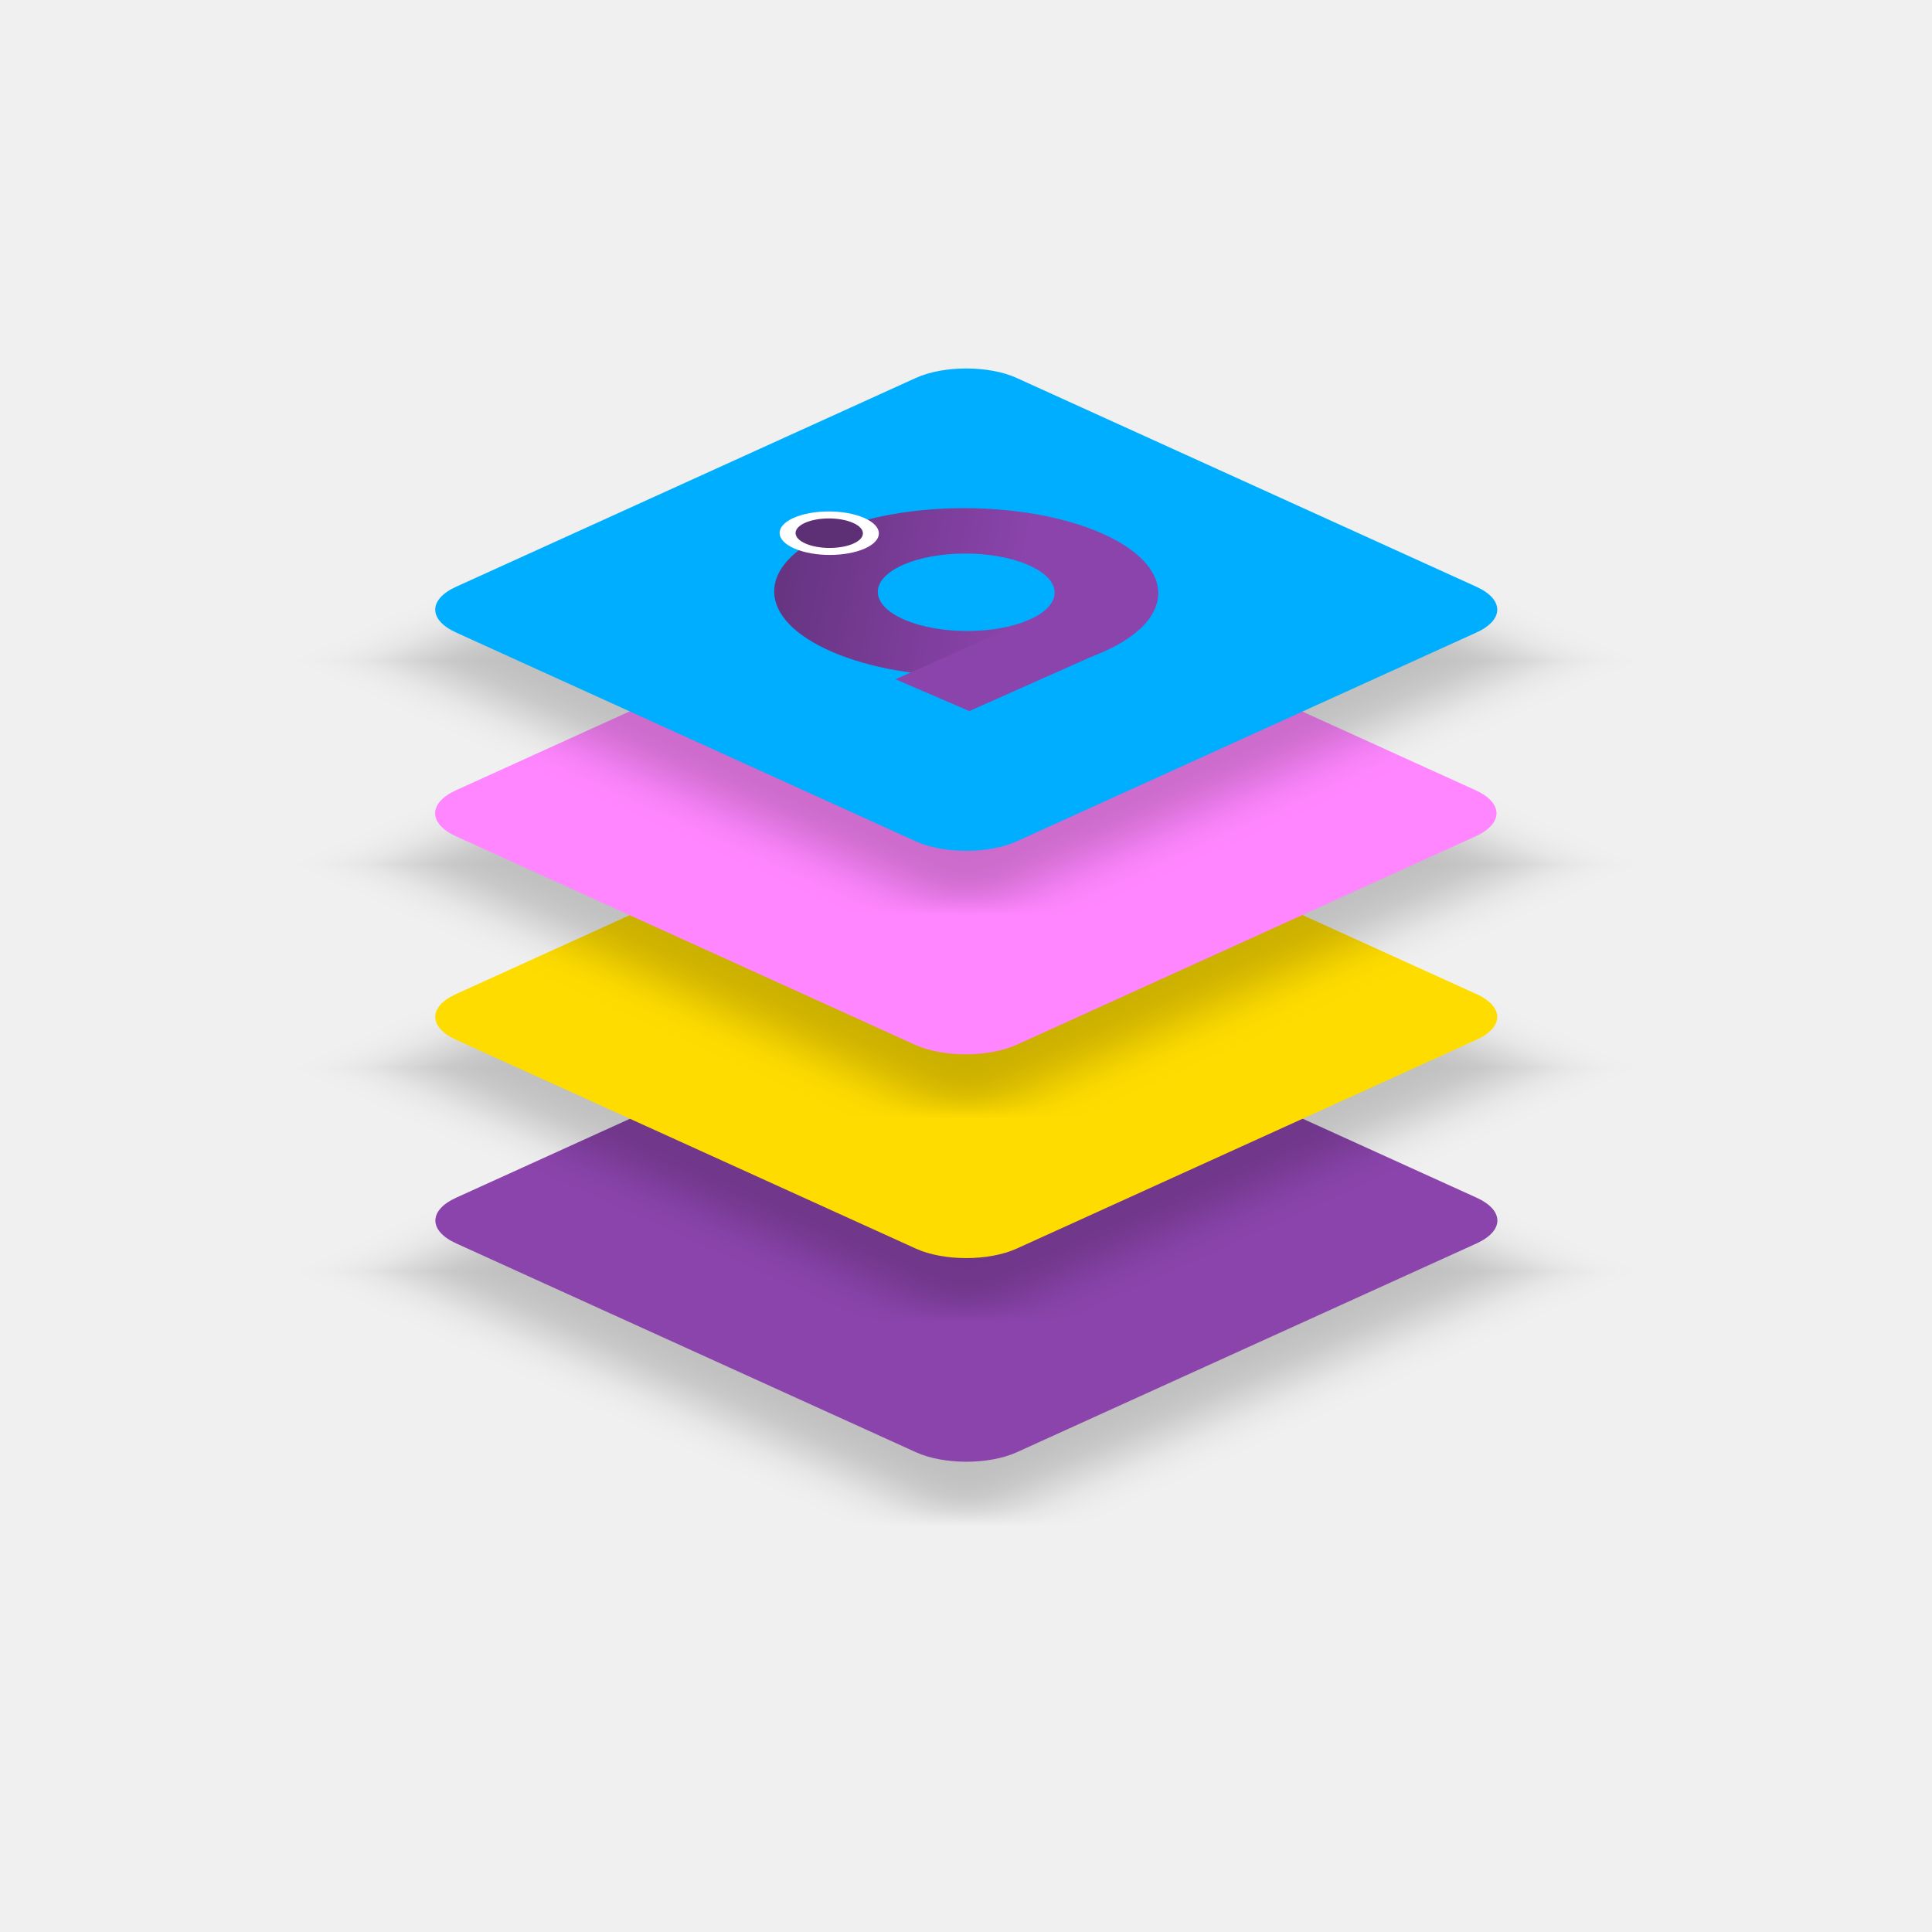
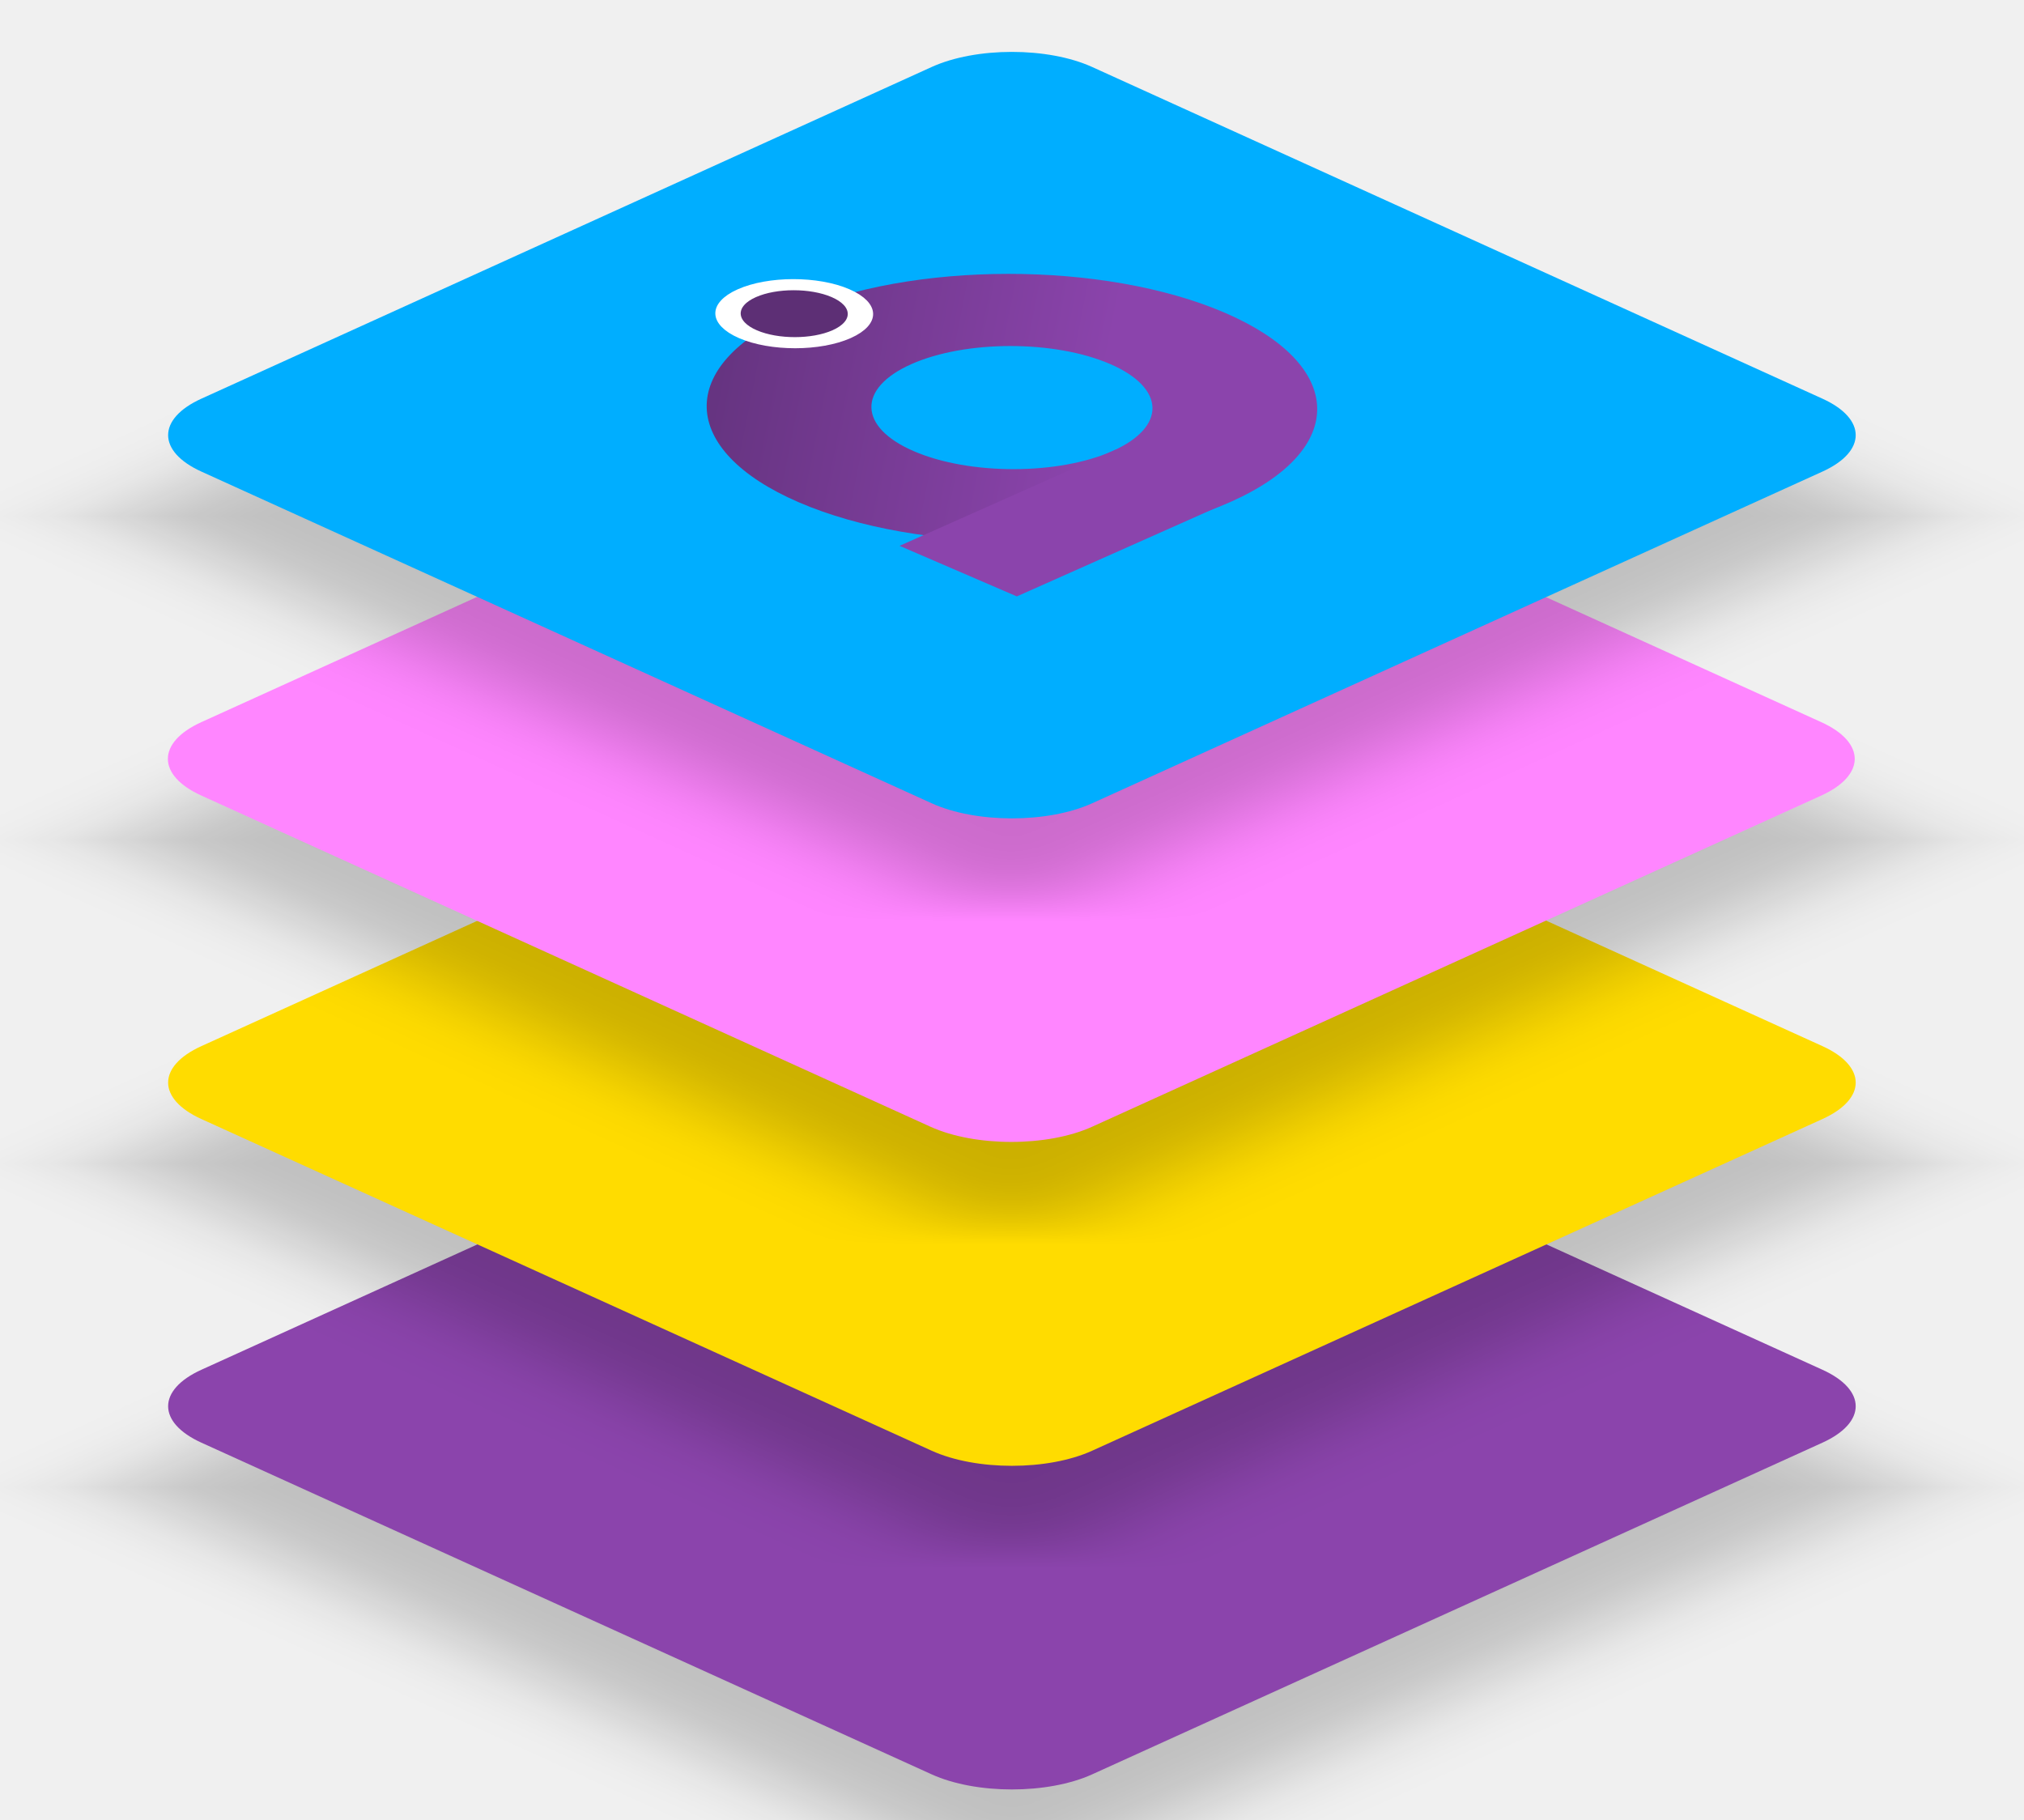
- <svg xmlns="http://www.w3.org/2000/svg" xmlns:xlink="http://www.w3.org/1999/xlink" width="48" height="48" viewBox="0 0 12.7 12.7" version="1.1" id="svg8">
+ <svg xmlns="http://www.w3.org/2000/svg" xmlns:xlink="http://www.w3.org/1999/xlink" width="34.113" height="30.667" viewBox="0 0 9.026 8.114" version="1.1" id="svg8">
  <defs id="defs2">
-     <filter style="color-interpolation-filters:sRGB" id="filter1529-8-0-9" x="-0.046" width="1.093" y="-0.102" height="1.204">
+     <filter style="color-interpolation-filters:sRGB" id="filter1529-8-0-9" x="-0.112" width="1.224" y="-0.112" height="1.224">
      <feGaussianBlur stdDeviation="0.15" id="feGaussianBlur1531-7-2-8" />
    </filter>
-     <filter style="color-interpolation-filters:sRGB" id="filter1529-8-0" x="-0.046" width="1.093" y="-0.102" height="1.204">
+     <filter style="color-interpolation-filters:sRGB" id="filter1529-8-0" x="-0.112" width="1.224" y="-0.112" height="1.224">
      <feGaussianBlur stdDeviation="0.15" id="feGaussianBlur1531-7-2" />
    </filter>
-     <filter style="color-interpolation-filters:sRGB" id="filter1529-8" x="-0.046" width="1.093" y="-0.102" height="1.204">
+     <filter style="color-interpolation-filters:sRGB" id="filter1529-8" x="-0.112" width="1.224" y="-0.112" height="1.224">
      <feGaussianBlur stdDeviation="0.15" id="feGaussianBlur1531-7" />
    </filter>
-     <filter style="color-interpolation-filters:sRGB" id="filter1529" x="-0.046" width="1.093" y="-0.102" height="1.204">
+     <filter style="color-interpolation-filters:sRGB" id="filter1529" x="-0.112" width="1.224" y="-0.112" height="1.224">
      <feGaussianBlur stdDeviation="0.15" id="feGaussianBlur1531" />
    </filter>
    <linearGradient xlink:href="#linearGradient896" id="linearGradient1043" gradientUnits="userSpaceOnUse" gradientTransform="matrix(0.03325317,0,0,0.03325317,55.27235,44.49641)" x1="112.099" y1="556.446" x2="442.895" y2="285.795" />
    <linearGradient id="linearGradient896">
      <stop style="stop-color:#663481;stop-opacity:1" offset="0" id="stop892" />
      <stop style="stop-color:#8b44ac;stop-opacity:1" offset="1" id="stop894" />
    </linearGradient>
  </defs>
-   <g id="layer1">
-     <rect style="fill:#000000;fill-opacity:0.201;fill-rule:evenodd;stroke-width:0.275;filter:url(#filter1529-8-0-9)" id="rect58-1-1-2-1-2" width="3.199" height="3.199" x="-4.132" y="6.745" ry="0" transform="matrix(1.151689,-0.5230769,1.151689,0.5230769,-0.3420103,2.668585)" />
-     <rect style="fill:#8b44ac;fill-opacity:1;fill-rule:evenodd;stroke-width:0.348" id="rect58-0-0-9-7" width="4.047" height="4.047" x="-8.236" y="11.166" ry="0.364" transform="matrix(0.910491,-0.413529,0.910491,0.413529,0,0)" />
-     <rect style="fill:#000000;fill-opacity:0.201;fill-rule:evenodd;stroke-width:0.275;filter:url(#filter1529-8-0)" id="rect58-1-1-2-1" width="3.199" height="3.199" x="-4.132" y="6.745" ry="0" transform="matrix(1.151689,-0.5230769,1.151689,0.5230769,-0.3449536,1.329889)" />
-     <rect style="fill:#ffdc00;fill-opacity:1;fill-rule:evenodd;stroke-width:0.348" id="rect58-0-0-4" width="4.047" height="4.047" x="-6.618" y="9.547" ry="0.364" transform="matrix(0.910491,-0.413529,0.910491,0.413529,0,0)" />
-     <rect style="fill:#000000;fill-opacity:0.201;fill-rule:evenodd;stroke-width:0.275;filter:url(#filter1529-8)" id="rect58-1-1-2" width="3.199" height="3.199" x="-4.132" y="6.745" ry="0" transform="matrix(1.151689,-0.5230769,1.151689,0.5230769,-0.3449536,-0.00880763)" />
-     <rect style="fill:#ff86ff;fill-opacity:1;fill-rule:evenodd;stroke-width:0.348" id="rect58-0-9" width="4.047" height="4.047" x="-5.001" y="7.927" ry="0.368" transform="matrix(0.910491,-0.413529,0.910491,0.413529,0,0)" />
-     <rect style="fill:#000000;fill-opacity:0.201;fill-rule:evenodd;stroke-width:0.275;filter:url(#filter1529)" id="rect58-1-1" width="3.199" height="3.199" x="-4.132" y="6.745" ry="0" transform="matrix(1.151689,-0.5230769,1.151689,0.5230769,-0.3449536,-1.347504)" />
-     <rect style="fill:#00aeff;fill-opacity:1;fill-rule:evenodd;stroke-width:0.348" id="rect58-1" width="4.047" height="4.047" x="-3.381" y="6.31" ry="0.364" transform="matrix(0.910491,-0.413529,0.910491,0.413529,0,0)" />
-     <g id="g1006-5" transform="matrix(0.00388683,0.00167648,-0.00378579,0.00168465,6.22492,2.746967)">
+   <g id="layer1" transform="translate(-1.837137,-2.292961)">
+     <rect style="fill:#000000;fill-opacity:0.201;fill-rule:evenodd;stroke-width:0.275;filter:url(#filter1529-8-0-9)" id="rect58-1-1-2-1-2" width="3.199" height="3.199" x="-4.132" y="6.745" ry="0" transform="matrix(1.241805,-0.564006,1.241805,0.564006,-0.86733,2.789888)" />
+     <rect style="fill:#8b44ac;fill-opacity:1;fill-rule:evenodd;stroke-width:0.375" id="rect58-0-0-9-7" width="4.363" height="4.363" x="-9.049" y="11.66" ry="0.393" transform="matrix(0.910491,-0.413529,0.910491,0.413529,0,0)" />
+     <rect style="fill:#000000;fill-opacity:0.201;fill-rule:evenodd;stroke-width:0.275;filter:url(#filter1529-8-0)" id="rect58-1-1-2-1" width="3.199" height="3.199" x="-4.132" y="6.745" ry="0" transform="matrix(1.241805,-0.564006,1.241805,0.564006,-0.8705036,1.346443)" />
+     <rect style="fill:#ffdc00;fill-opacity:1;fill-rule:evenodd;stroke-width:0.375" id="rect58-0-0-4" width="4.363" height="4.363" x="-7.304" y="9.915" ry="0.393" transform="matrix(0.910491,-0.413529,0.910491,0.413529,0,0)" />
+     <rect style="fill:#000000;fill-opacity:0.201;fill-rule:evenodd;stroke-width:0.275;filter:url(#filter1529-8)" id="rect58-1-1-2" width="3.199" height="3.199" x="-4.132" y="6.745" ry="0" transform="matrix(1.241805,-0.564006,1.241805,0.564006,-0.8705036,-0.09700226)" />
+     <rect style="fill:#ff86ff;fill-opacity:1;fill-rule:evenodd;stroke-width:0.375" id="rect58-0-9" width="4.363" height="4.363" x="-5.56" y="8.168" ry="0.396" transform="matrix(0.910491,-0.413529,0.910491,0.413529,0,0)" />
+     <rect style="fill:#000000;fill-opacity:0.201;fill-rule:evenodd;stroke-width:0.275;filter:url(#filter1529)" id="rect58-1-1" width="3.199" height="3.199" x="-4.132" y="6.745" ry="0" transform="matrix(1.241805,-0.564006,1.241805,0.564006,-0.8705036,-1.540448)" />
+     <rect style="fill:#00aeff;fill-opacity:1;fill-rule:evenodd;stroke-width:0.375" id="rect58-1" width="4.363" height="4.363" x="-3.813" y="6.424" ry="0.393" transform="matrix(0.910491,-0.413529,0.910491,0.413529,0,0)" />
+     <g id="g1006-5" transform="matrix(0.00419096,0.00180766,-0.00408202,0.00181647,6.213443,2.874403)">
      <g id="g1000-5">
        <path id="circle4-6-4" style="fill:url(#linearGradient1043);fill-opacity:1;stroke-width:0.064" d="M 67.014,44.174 A 11.266,11.266 0 0 0 55.748,55.439 11.266,11.266 0 0 0 67.014,66.705 11.266,11.266 0 0 0 78.279,55.439 11.266,11.266 0 0 0 67.014,44.174 Z m 0,6.08 a 5.185,5.185 0 0 1 5.186,5.186 5.185,5.185 0 0 1 -5.186,5.186 5.185,5.185 0 0 1 -5.186,-5.186 5.185,5.185 0 0 1 5.186,-5.186 z" transform="matrix(20.65487,0,0,20.65487,-1031.066,-816.0066)" />
        <circle style="fill:#5d2f75;stroke:#ffffff;stroke-width:19.337;stroke-miterlimit:10" id="circle21-6" r="50.471" cy="329.1" cx="121.437" class="st3" />
      </g>
      <path id="rect19-7" style="fill:#8b44ac;stroke-width:0.101" d="m 72.201,55.299 v 11.41 h 6.041 V 55.299 Z" transform="matrix(20.65487,0,0,20.65487,-1031.066,-816.0066)" />
    </g>
  </g>
  <style type="text/css" id="style2">
	.st0{fill:#FFFFFF;}
	.st1{fill:none;stroke:url(#SVGID_1_);stroke-width:60;stroke-miterlimit:10;}
	.st2{fill:#8B44AC;}
	.st3{fill:#5D2F75;stroke:#FFFFFF;stroke-width:10;stroke-miterlimit:10;}
</style>
</svg>
